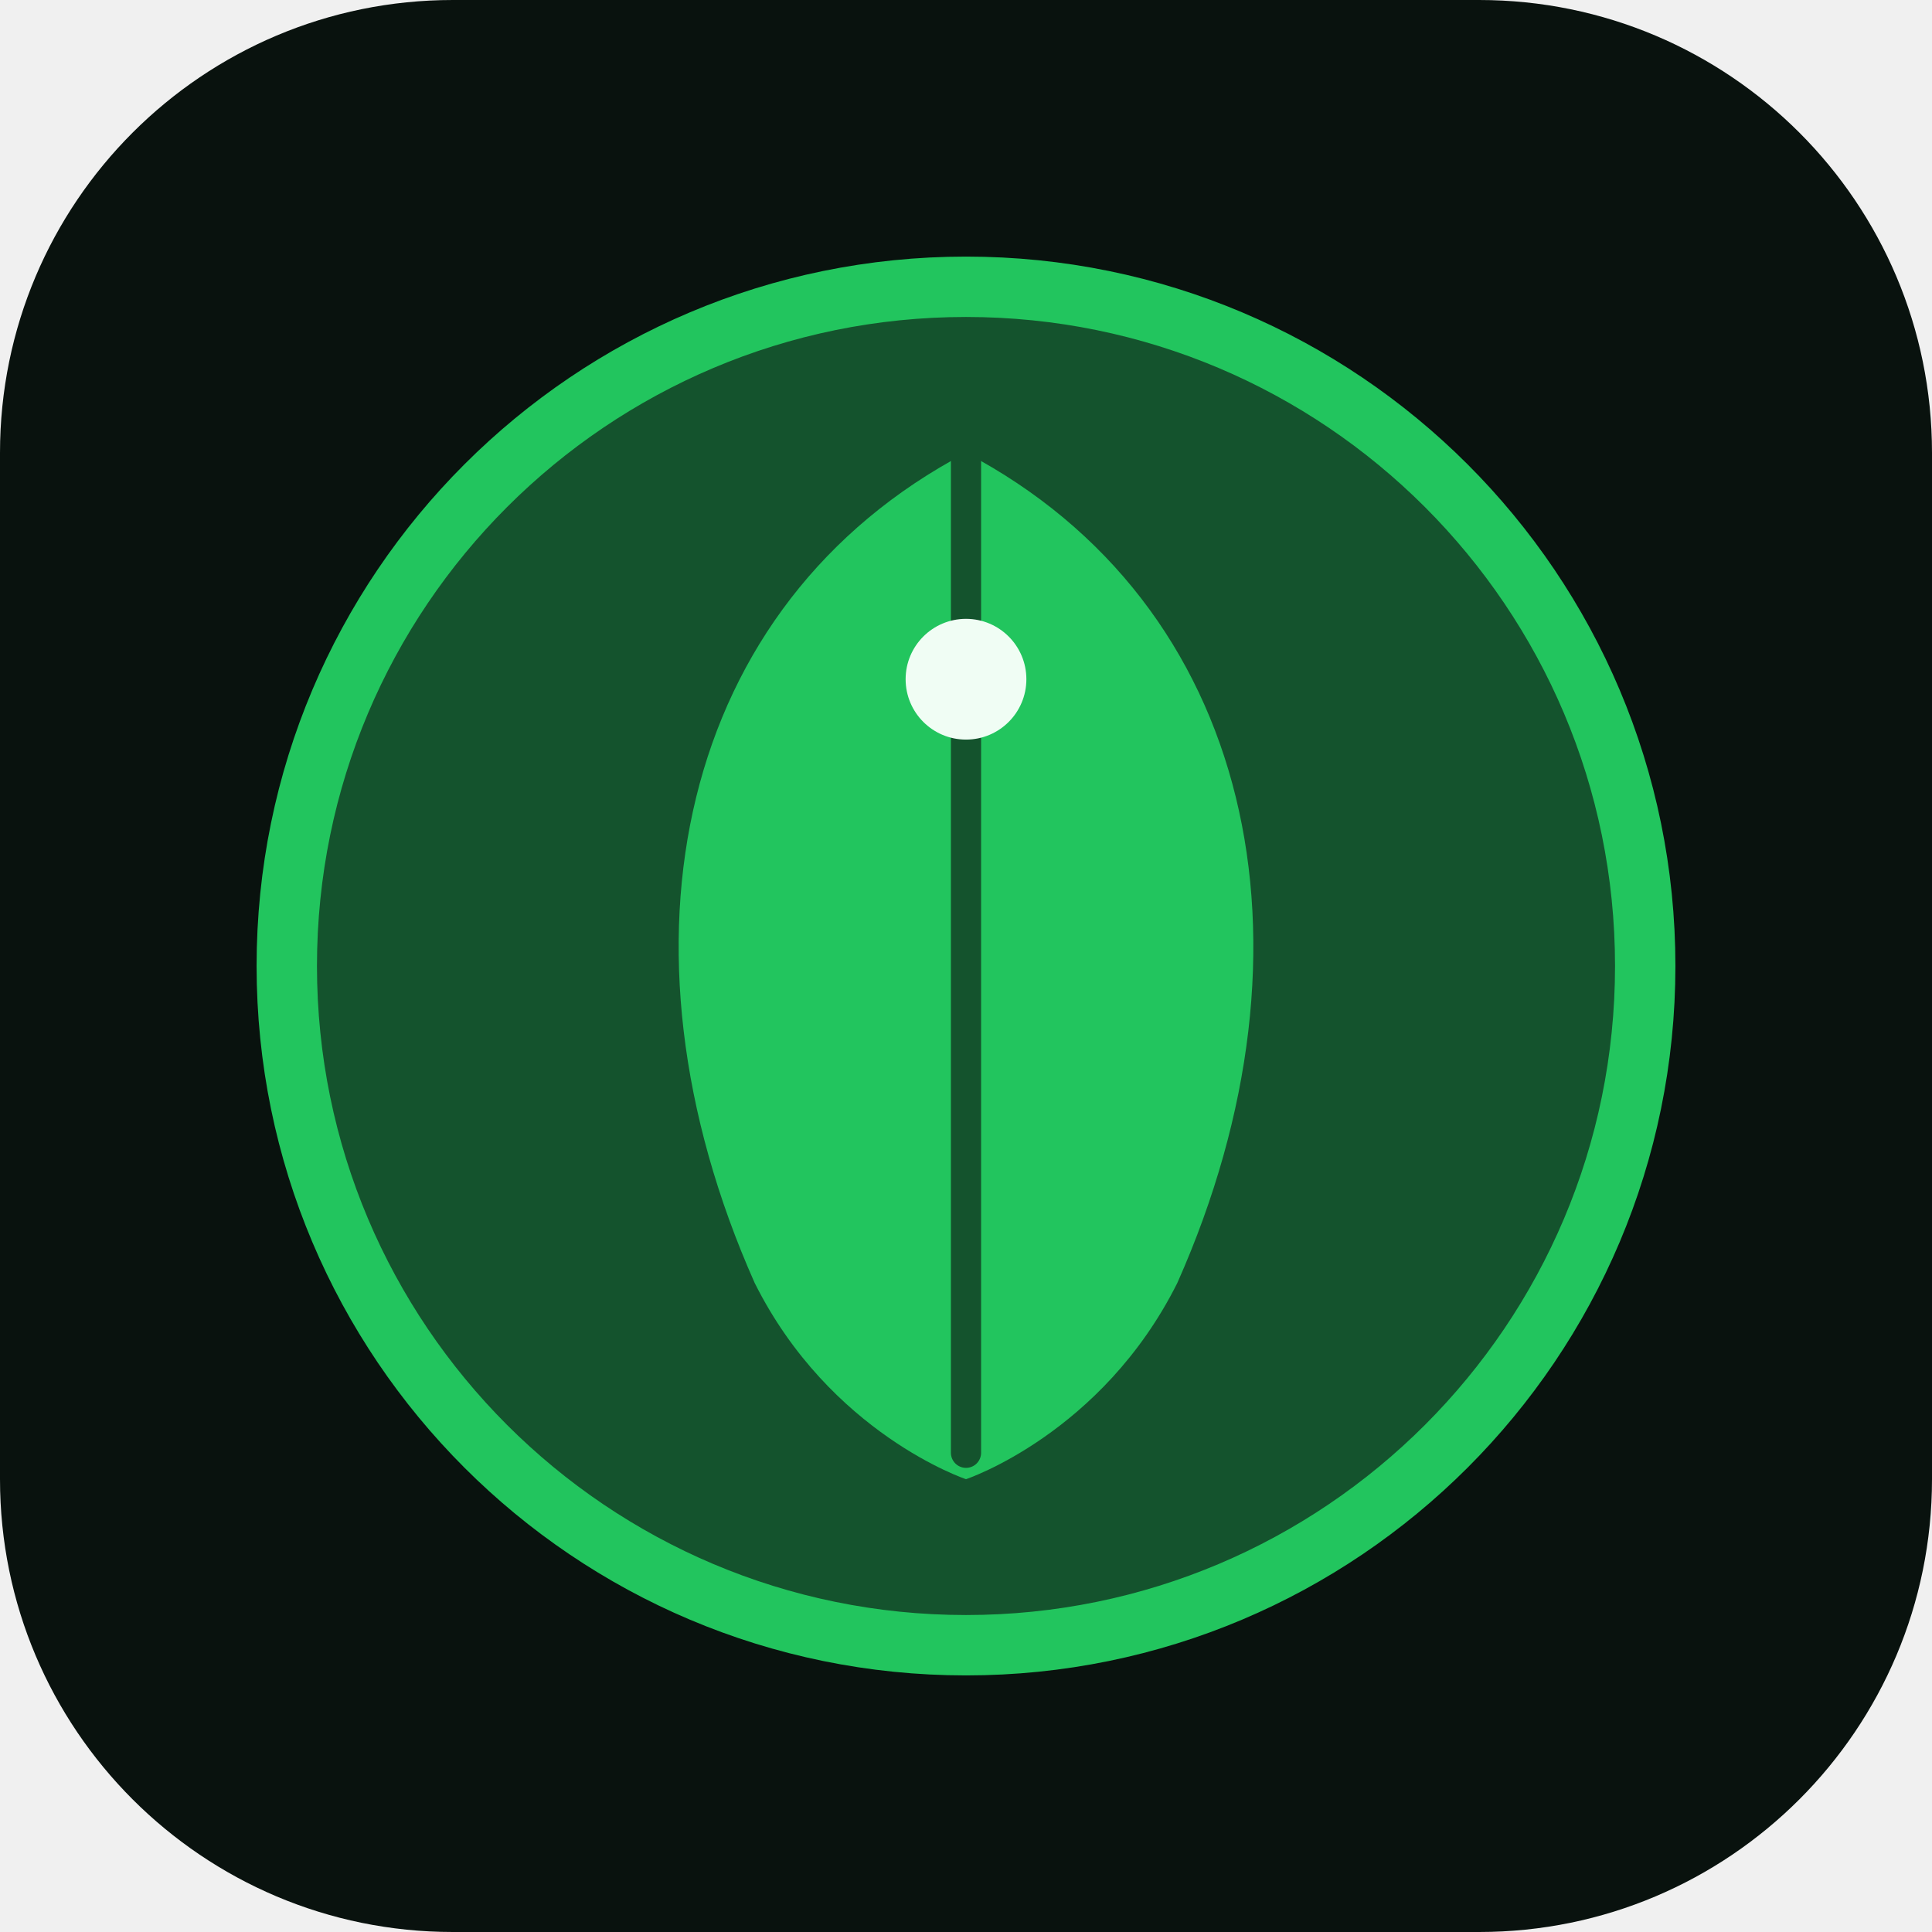
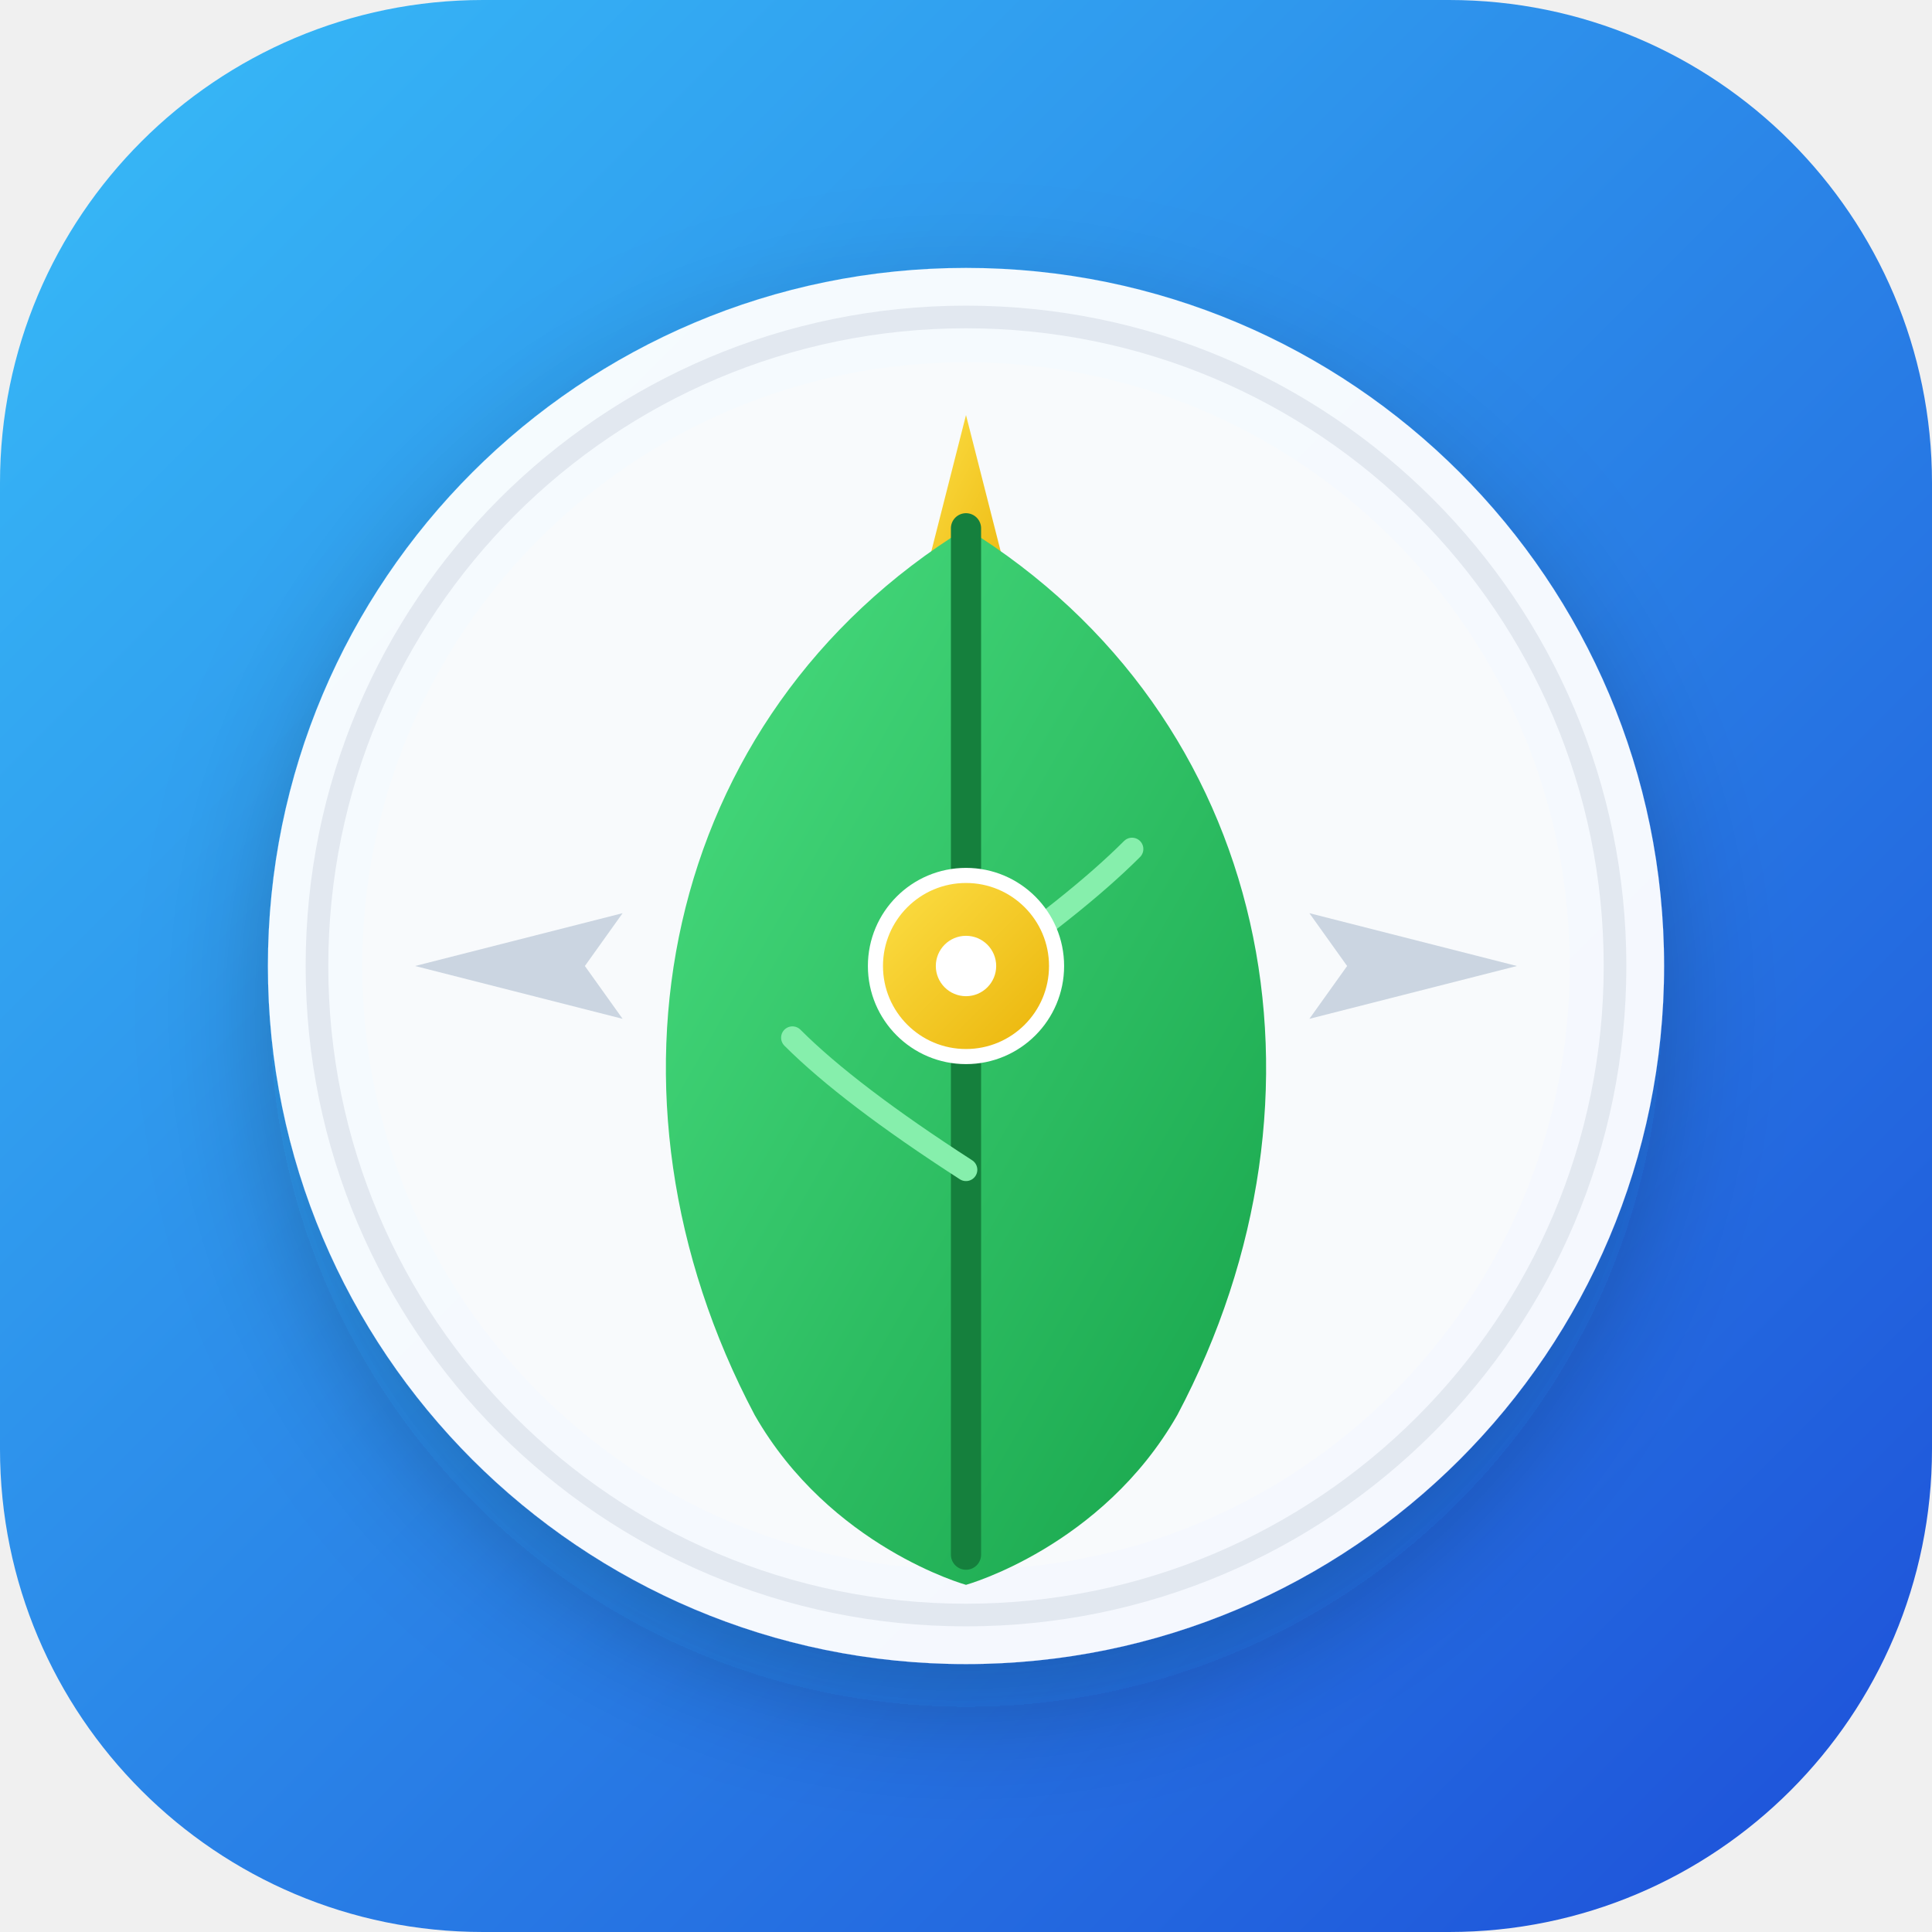
<svg xmlns="http://www.w3.org/2000/svg" viewBox="0 0 512 512" width="512" height="512">
-   <rect width="512" height="512" rx="120" fill="#09120e" />
-   <circle cx="256" cy="256" r="180" fill="#14532d" stroke="#22c55e" stroke-width="16" />
-   <path d="M256 120 C180 160 160 250 200 340 C220 380 256 392 256 392 C256 392 292 380 312 340 C352 250 332 160 256 120 Z" fill="#22c55e" />
-   <path d="M256 120 L256 385" stroke="#14532d" stroke-width="8" stroke-linecap="round" />
-   <circle cx="256" cy="180" r="16" fill="#f0fdf4" />
+   <defs>
+     <linearGradient id="bgGrad" x1="0%" y1="0%" x2="100%" y2="100%">
+       <stop offset="0%" stop-color="#38bdf8" />
+       <stop offset="100%" stop-color="#1d4ed8" />
+     </linearGradient>
+     <linearGradient id="goldGrad" x1="0%" y1="0%" x2="100%" y2="100%">
+       <stop offset="0%" stop-color="#fde047" />
+       <stop offset="100%" stop-color="#eab308" />
+     </linearGradient>
+     <linearGradient id="leafGrad" x1="0%" y1="0%" x2="100%" y2="100%">
+       <stop offset="0%" stop-color="#4ade80" />
+       <stop offset="100%" stop-color="#16a34a" />
+     </linearGradient>
+     <filter id="shadow" x="-10%" y="-10%" width="130%" height="130%">
+       <feDropShadow dx="0" dy="12" stdDeviation="16" flood-color="#0f172a" flood-opacity="0.25" />
+     </filter>
+   </defs>
+   <rect width="512" height="512" rx="128" fill="url(#bgGrad)" />
+   <circle cx="256" cy="256" r="185" fill="#ffffff" filter="url(#shadow)" opacity="0.95" />
+   <circle cx="256" cy="256" r="172" fill="none" stroke="#e2e8f0" stroke-width="6" />
+   <circle cx="256" cy="256" r="160" fill="#f8fafc" />
+   <polygon points="256,110 270,165 256,155 242,165" fill="url(#goldGrad)" />
+   <polygon points="256,402 270,347 256,357 242,347" fill="#94a3b8" />
+   <polygon points="402,256 347,270 357,256 347,242" fill="#cbd5e1" />
+   <polygon points="110,256 165,270 155,256 165,242" fill="#cbd5e1" />
+   <path d="M256,140 C175,190 155,290 200,375 C220,410 256,420 256,420 C256,420 292,410 312,375 C357,290 337,190 256,140 Z" fill="url(#leafGrad)" />
+   <path d="M256,140 L256,412" stroke="#15803d" stroke-width="8" stroke-linecap="round" />
+   <path d="M256,260 Q285,240 300,225" stroke="#86efac" stroke-width="6" stroke-linecap="round" fill="none" />
+   <path d="M256,310 Q225,290 210,275" stroke="#86efac" stroke-width="6" stroke-linecap="round" fill="none" />
+   <circle cx="256" cy="256" r="24" fill="url(#goldGrad)" stroke="#ffffff" stroke-width="4" />
+   <circle cx="256" cy="256" r="8" fill="#ffffff" />
</svg>
